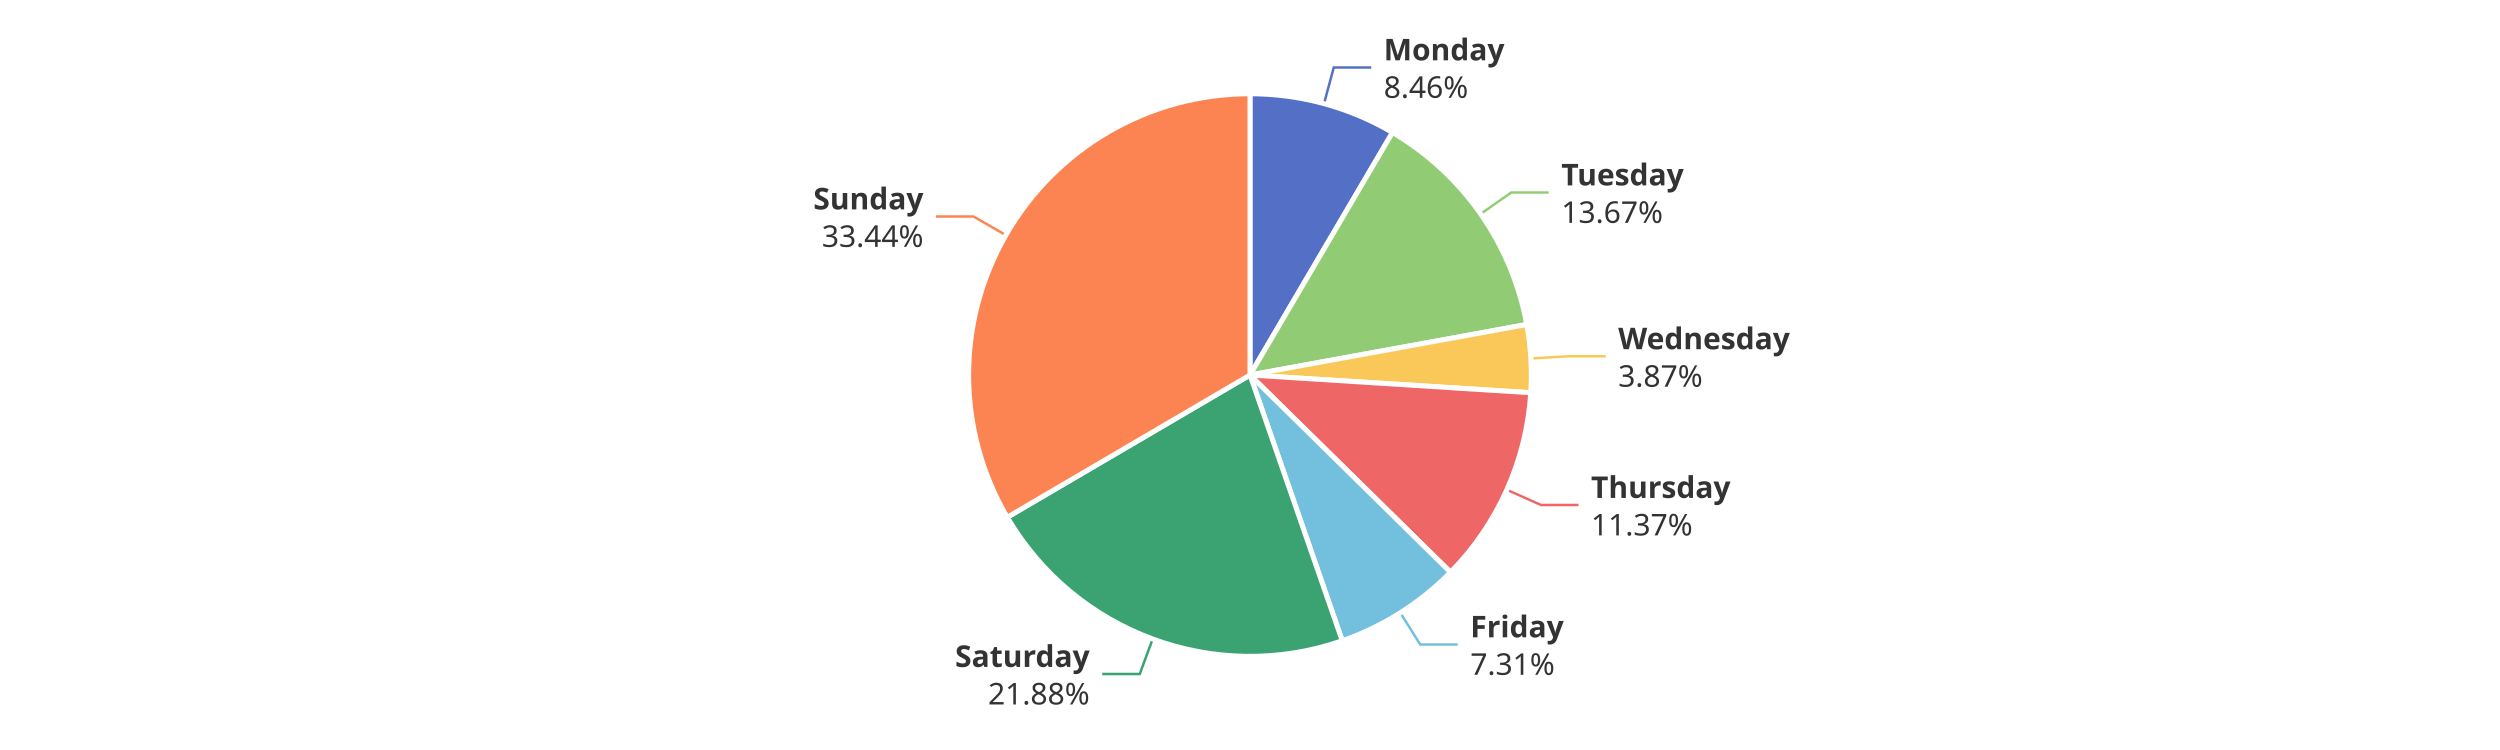
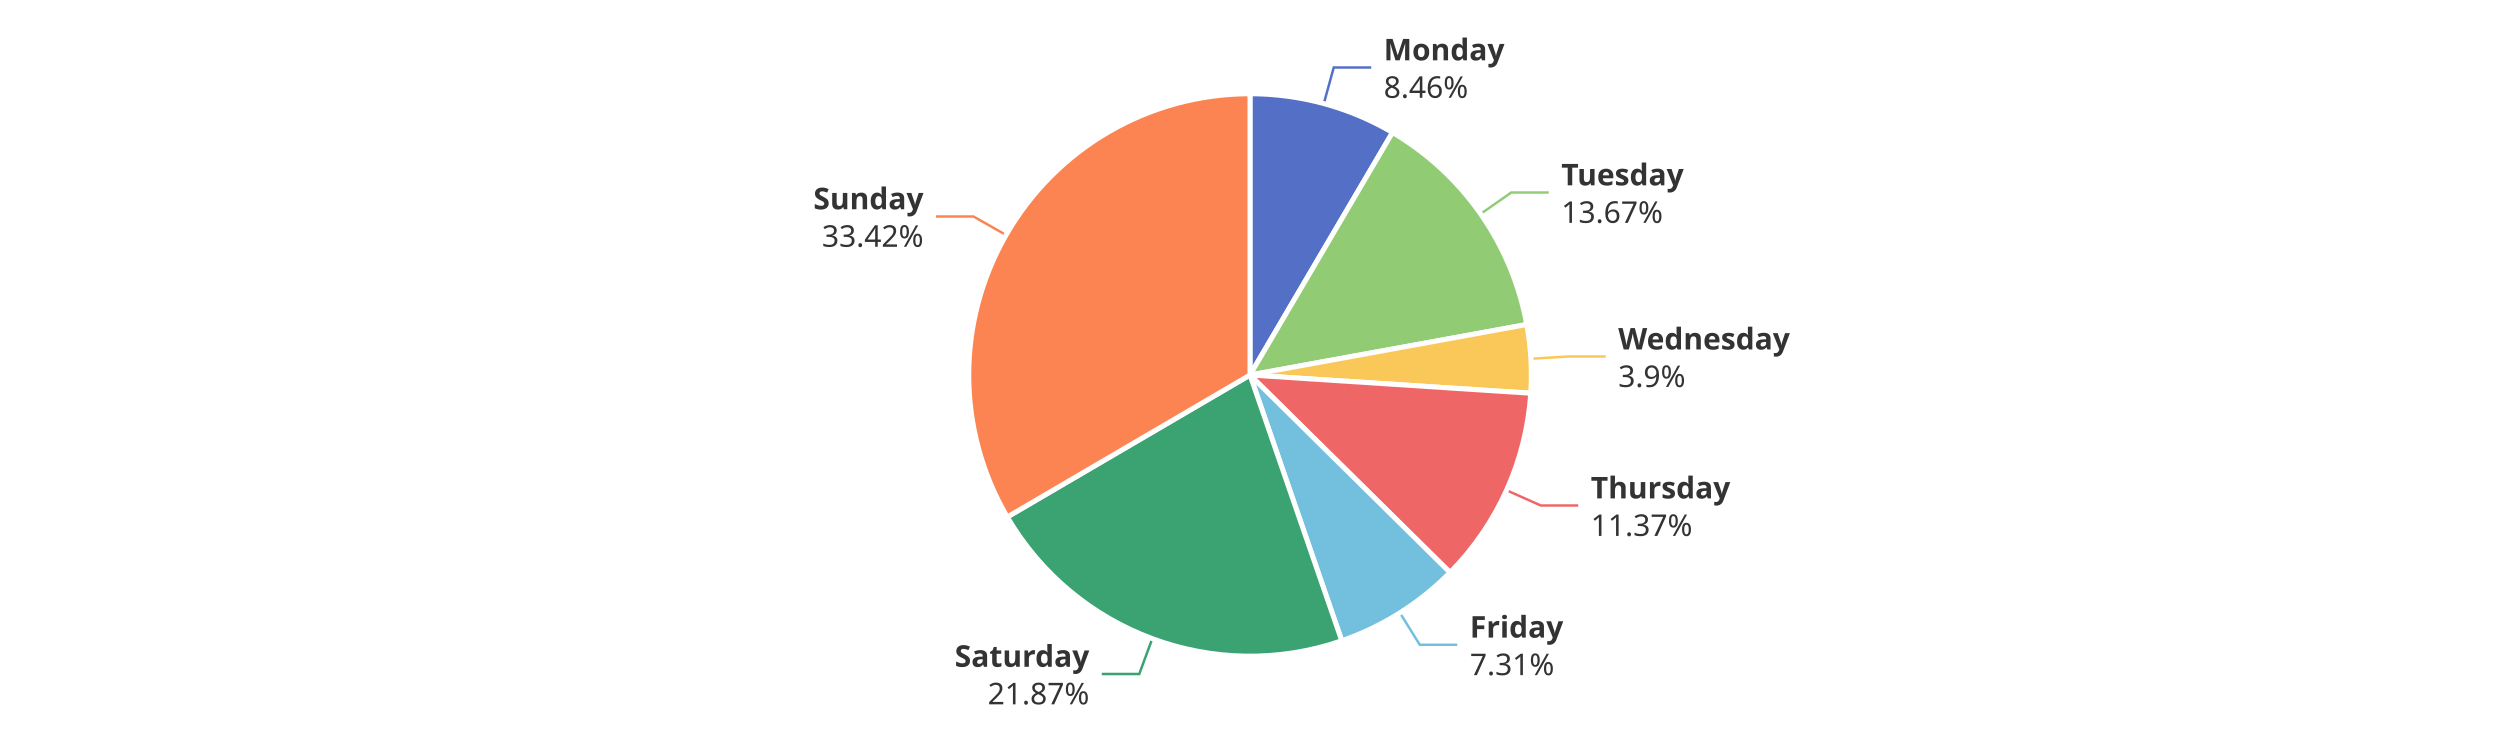
<svg xmlns="http://www.w3.org/2000/svg" width="1000" height="300" version="1.1" baseProfile="full" viewBox="0 0 1000 300">
  <rect width="1000" height="300" x="0" y="0" id="0" fill="#ffffff" />
-   <polyline points="529.6 41.5 533.5 27 548.5 27" fill="none" stroke="#5470c6" />
+   <polyline points="529.5 41.5 533.5 27 548.5 27" fill="none" stroke="#5470c6" />
  <polyline points="592.2 85.6 604.5 77 619.5 77" fill="none" stroke="#91cc75" />
-   <polyline points="612.3 143.4 627.3 142.5 642.3 142.5" fill="none" stroke="#fac858" />
-   <polyline points="602.7 195.9 616.4 202 631.4 202" fill="none" stroke="#ee6666" />
-   <polyline points="560.1 245.1 568.1 257.8 583.1 257.8" fill="none" stroke="#73c0de" />
-   <polyline points="461.1 255.5 455.9 269.6 440.9 269.6" fill="none" stroke="#3ba272" />
-   <polyline points="402.4 94.1 389.4 86.6 374.4 86.6" fill="none" stroke="#fc8452" />
+   <polyline points="612.3 143.5 627.3 142.6 642.3 142.6" fill="none" stroke="#fac858" />
+   <polyline points="602.6 196.1 616.3 202.2 631.3 202.2" fill="none" stroke="#ee6666" />
+   <polyline points="560 245.2 567.9 257.9 582.9 257.9" fill="none" stroke="#73c0de" />
+   <polyline points="460.9 255.5 455.7 269.6 440.7 269.6" fill="none" stroke="#3ba272" />
+   <polyline points="402.4 94 389.4 86.6 374.4 86.6" fill="none" stroke="#fc8452" />
  <path d="M500 37.5A112.5 112.5 0 0 1 557 53L500 150Z" fill="#5470c6" stroke="#fff" stroke-width="2" stroke-linejoin="round" />
  <path d="M557 53A112.5 112.5 0 0 1 610.7 129.8L500 150Z" fill="#91cc75" stroke="#fff" stroke-width="2" stroke-linejoin="round" />
-   <path d="M610.7 129.8A112.5 112.5 0 0 1 612.3 157.1L500 150Z" fill="#fac858" stroke="#fff" stroke-width="2" stroke-linejoin="round" />
-   <path d="M612.3 157.1A112.5 112.5 0 0 1 580.2 228.9L500 150Z" fill="#ee6666" stroke="#fff" stroke-width="2" stroke-linejoin="round" />
-   <path d="M580.2 228.9A112.5 112.5 0 0 1 536.9 256.3L500 150Z" fill="#73c0de" stroke="#fff" stroke-width="2" stroke-linejoin="round" />
-   <path d="M536.9 256.3A112.5 112.5 0 0 1 402.9 206.9L500 150Z" fill="#3ba272" stroke="#fff" stroke-width="2" stroke-linejoin="round" />
-   <path d="M402.9 206.9A112.5 112.5 0 0 1 500 37.5L500 150Z" fill="#fc8452" stroke="#fff" stroke-width="2" stroke-linejoin="round" />
-   <path d="M0 -15l42.8 0l0 30l-42.8 0Z" transform="translate(553.4925 26.9776)" fill="none" />
-   <text dominant-baseline="central" text-anchor="start" style="font-size:12px;font-family:sans-serif;font-weight:bold;" y="-7.5" transform="translate(553.4925 26.9776)" fill="#333" stroke="rgb(255,255,255)" stroke-width="2" paint-order="stroke" stroke-miterlimit="2">Monday</text>
-   <text dominant-baseline="central" text-anchor="start" style="font-size:12px;font-family:sans-serif;" y="7.5" transform="translate(553.4925 26.9776)" fill="#333" stroke="rgb(255,255,255)" stroke-width="2" paint-order="stroke" stroke-miterlimit="2">8.46%</text>
-   <path d="M0 -15l46.2 0l0 30l-46.2 0Z" transform="translate(624.528 76.9921)" fill="none" />
-   <text dominant-baseline="central" text-anchor="start" style="font-size:12px;font-family:sans-serif;font-weight:bold;" y="-7.5" transform="translate(624.528 76.9921)" fill="#333" stroke="rgb(255,255,255)" stroke-width="2" paint-order="stroke" stroke-miterlimit="2">Tuesday</text>
-   <text dominant-baseline="central" text-anchor="start" style="font-size:12px;font-family:sans-serif;" y="7.5" transform="translate(624.528 76.9921)" fill="#333" stroke="rgb(255,255,255)" stroke-width="2" paint-order="stroke" stroke-miterlimit="2">13.67%</text>
-   <path d="M0 -15l63.6 0l0 30l-63.6 0Z" transform="translate(647.2812 142.5332)" fill="none" />
-   <text dominant-baseline="central" text-anchor="start" style="font-size:12px;font-family:sans-serif;font-weight:bold;" y="-7.5" transform="translate(647.2812 142.5332)" fill="#333" stroke="rgb(255,255,255)" stroke-width="2" paint-order="stroke" stroke-miterlimit="2">Wednesday</text>
-   <text dominant-baseline="central" text-anchor="start" style="font-size:12px;font-family:sans-serif;" y="7.5" transform="translate(647.2812 142.5332)" fill="#333" stroke="rgb(255,255,255)" stroke-width="2" paint-order="stroke" stroke-miterlimit="2">3.87%</text>
-   <path d="M0 -15l50.2 0l0 30l-50.2 0Z" transform="translate(636.4069 202.0162)" fill="none" />
-   <text dominant-baseline="central" text-anchor="start" style="font-size:12px;font-family:sans-serif;font-weight:bold;" y="-7.5" transform="translate(636.4069 202.0162)" fill="#333" stroke="rgb(255,255,255)" stroke-width="2" paint-order="stroke" stroke-miterlimit="2">Thursday</text>
-   <text dominant-baseline="central" text-anchor="start" style="font-size:12px;font-family:sans-serif;" y="7.5" transform="translate(636.4069 202.0162)" fill="#333" stroke="rgb(255,255,255)" stroke-width="2" paint-order="stroke" stroke-miterlimit="2">11.37%</text>
-   <path d="M0 -15l34.2 0l0 30l-34.2 0Z" transform="translate(588.121 257.7766)" fill="none" />
-   <text dominant-baseline="central" text-anchor="start" style="font-size:12px;font-family:sans-serif;font-weight:bold;" y="-7.5" transform="translate(588.121 257.7766)" fill="#333" stroke="rgb(255,255,255)" stroke-width="2" paint-order="stroke" stroke-miterlimit="2">Friday</text>
-   <text dominant-baseline="central" text-anchor="start" style="font-size:12px;font-family:sans-serif;" y="7.5" transform="translate(588.121 257.7766)" fill="#333" stroke="rgb(255,255,255)" stroke-width="2" paint-order="stroke" stroke-miterlimit="2">7.31%</text>
-   <path d="M-48.2 -15l48.2 0l0 30l-48.2 0Z" transform="translate(435.8658 269.6178)" fill="none" />
-   <text dominant-baseline="central" text-anchor="end" style="font-size:12px;font-family:sans-serif;font-weight:bold;" y="-7.5" transform="translate(435.8658 269.6178)" fill="#333" stroke="rgb(255,255,255)" stroke-width="2" paint-order="stroke" stroke-miterlimit="2">Saturday</text>
-   <text dominant-baseline="central" text-anchor="end" style="font-size:12px;font-family:sans-serif;" y="7.5" transform="translate(435.8658 269.6178)" fill="#333" stroke="rgb(255,255,255)" stroke-width="2" paint-order="stroke" stroke-miterlimit="2">21.88%</text>
-   <path d="M-40.9 -15l40.9 0l0 30l-40.9 0Z" transform="translate(369.382 86.5972)" fill="none" />
-   <text dominant-baseline="central" text-anchor="end" style="font-size:12px;font-family:sans-serif;font-weight:bold;" y="-7.5" transform="translate(369.382 86.5972)" fill="#333" stroke="rgb(255,255,255)" stroke-width="2" paint-order="stroke" stroke-miterlimit="2">Sunday</text>
-   <text dominant-baseline="central" text-anchor="end" style="font-size:12px;font-family:sans-serif;" y="7.5" transform="translate(369.382 86.5972)" fill="#333" stroke="rgb(255,255,255)" stroke-width="2" paint-order="stroke" stroke-miterlimit="2">33.44%</text>
+   <path d="M610.7 129.8A112.5 112.5 0 0 1 612.3 157.3L500 150Z" fill="#fac858" stroke="#fff" stroke-width="2" stroke-linejoin="round" />
+   <path d="M612.3 157.3A112.5 112.5 0 0 1 580 229L500 150Z" fill="#ee6666" stroke="#fff" stroke-width="2" stroke-linejoin="round" />
+   <path d="M580 229A112.5 112.5 0 0 1 536.7 256.3L500 150Z" fill="#73c0de" stroke="#fff" stroke-width="2" stroke-linejoin="round" />
+   <path d="M536.7 256.3A112.5 112.5 0 0 1 402.9 206.8L500 150Z" fill="#3ba272" stroke="#fff" stroke-width="2" stroke-linejoin="round" />
+   <path d="M402.9 206.8A112.5 112.5 0 0 1 500 37.5L500 150Z" fill="#fc8452" stroke="#fff" stroke-width="2" stroke-linejoin="round" />
+   <path d="M0 -15l42.8 0l0 30l-42.8 0Z" transform="translate(553.4892 26.9767)" fill="none" />
+   <text dominant-baseline="central" text-anchor="start" style="font-size:12px;font-family:sans-serif;font-weight:bold;" y="-7.5" transform="translate(553.4892 26.9767)" fill="#333" stroke="rgb(255,255,255)" stroke-width="2" paint-order="stroke" stroke-miterlimit="2">Monday</text>
+   <text dominant-baseline="central" text-anchor="start" style="font-size:12px;font-family:sans-serif;" y="7.5" transform="translate(553.4892 26.9767)" fill="#333" stroke="rgb(255,255,255)" stroke-width="2" paint-order="stroke" stroke-miterlimit="2">8.46%</text>
+   <path d="M0 -15l46.2 0l0 30l-46.2 0Z" transform="translate(624.521 76.9821)" fill="none" />
+   <text dominant-baseline="central" text-anchor="start" style="font-size:12px;font-family:sans-serif;font-weight:bold;" y="-7.5" transform="translate(624.521 76.9821)" fill="#333" stroke="rgb(255,255,255)" stroke-width="2" paint-order="stroke" stroke-miterlimit="2">Tuesday</text>
+   <text dominant-baseline="central" text-anchor="start" style="font-size:12px;font-family:sans-serif;" y="7.5" transform="translate(624.521 76.9821)" fill="#333" stroke="rgb(255,255,255)" stroke-width="2" paint-order="stroke" stroke-miterlimit="2">13.67%</text>
+   <path d="M0 -15l63.6 0l0 30l-63.6 0Z" transform="translate(647.287 142.6339)" fill="none" />
+   <text dominant-baseline="central" text-anchor="start" style="font-size:12px;font-family:sans-serif;font-weight:bold;" y="-7.5" transform="translate(647.287 142.6339)" fill="#333" stroke="rgb(255,255,255)" stroke-width="2" paint-order="stroke" stroke-miterlimit="2">Wednesday</text>
+   <text dominant-baseline="central" text-anchor="start" style="font-size:12px;font-family:sans-serif;" y="7.5" transform="translate(647.287 142.6339)" fill="#333" stroke="rgb(255,255,255)" stroke-width="2" paint-order="stroke" stroke-miterlimit="2">3.9%</text>
+   <path d="M0 -15l50.2 0l0 30l-50.2 0Z" transform="translate(636.319 202.2124)" fill="none" />
+   <text dominant-baseline="central" text-anchor="start" style="font-size:12px;font-family:sans-serif;font-weight:bold;" y="-7.5" transform="translate(636.319 202.2124)" fill="#333" stroke="rgb(255,255,255)" stroke-width="2" paint-order="stroke" stroke-miterlimit="2">Thursday</text>
+   <text dominant-baseline="central" text-anchor="start" style="font-size:12px;font-family:sans-serif;" y="7.5" transform="translate(636.319 202.2124)" fill="#333" stroke="rgb(255,255,255)" stroke-width="2" paint-order="stroke" stroke-miterlimit="2">11.37%</text>
+   <path d="M0 -15l34.2 0l0 30l-34.2 0Z" transform="translate(587.9455 257.8873)" fill="none" />
+   <text dominant-baseline="central" text-anchor="start" style="font-size:12px;font-family:sans-serif;font-weight:bold;" y="-7.5" transform="translate(587.9455 257.8873)" fill="#333" stroke="rgb(255,255,255)" stroke-width="2" paint-order="stroke" stroke-miterlimit="2">Friday</text>
+   <text dominant-baseline="central" text-anchor="start" style="font-size:12px;font-family:sans-serif;" y="7.5" transform="translate(587.9455 257.8873)" fill="#333" stroke="rgb(255,255,255)" stroke-width="2" paint-order="stroke" stroke-miterlimit="2">7.31%</text>
+   <path d="M-48.2 -15l48.2 0l0 30l-48.2 0Z" transform="translate(435.7198 269.5638)" fill="none" />
+   <text dominant-baseline="central" text-anchor="end" style="font-size:12px;font-family:sans-serif;font-weight:bold;" y="-7.5" transform="translate(435.7198 269.5638)" fill="#333" stroke="rgb(255,255,255)" stroke-width="2" paint-order="stroke" stroke-miterlimit="2">Saturday</text>
+   <text dominant-baseline="central" text-anchor="end" style="font-size:12px;font-family:sans-serif;" y="7.5" transform="translate(435.7198 269.5638)" fill="#333" stroke="rgb(255,255,255)" stroke-width="2" paint-order="stroke" stroke-miterlimit="2">21.87%</text>
+   <path d="M-40.9 -15l40.9 0l0 30l-40.9 0Z" transform="translate(369.4086 86.5509)" fill="none" />
+   <text dominant-baseline="central" text-anchor="end" style="font-size:12px;font-family:sans-serif;font-weight:bold;" y="-7.5" transform="translate(369.4086 86.5509)" fill="#333" stroke="rgb(255,255,255)" stroke-width="2" paint-order="stroke" stroke-miterlimit="2">Sunday</text>
+   <text dominant-baseline="central" text-anchor="end" style="font-size:12px;font-family:sans-serif;" y="7.5" transform="translate(369.4086 86.5509)" fill="#333" stroke="rgb(255,255,255)" stroke-width="2" paint-order="stroke" stroke-miterlimit="2">33.42%</text>
</svg>
